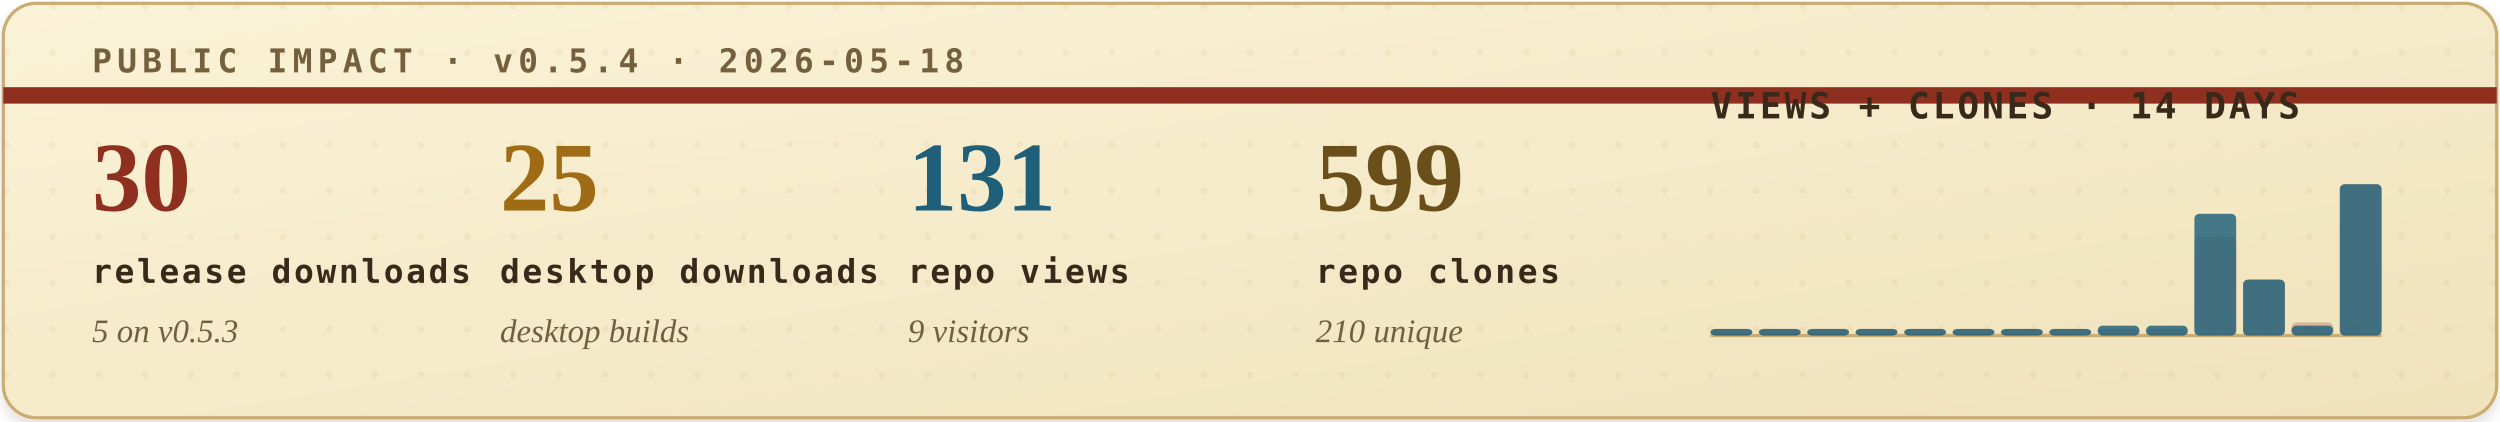
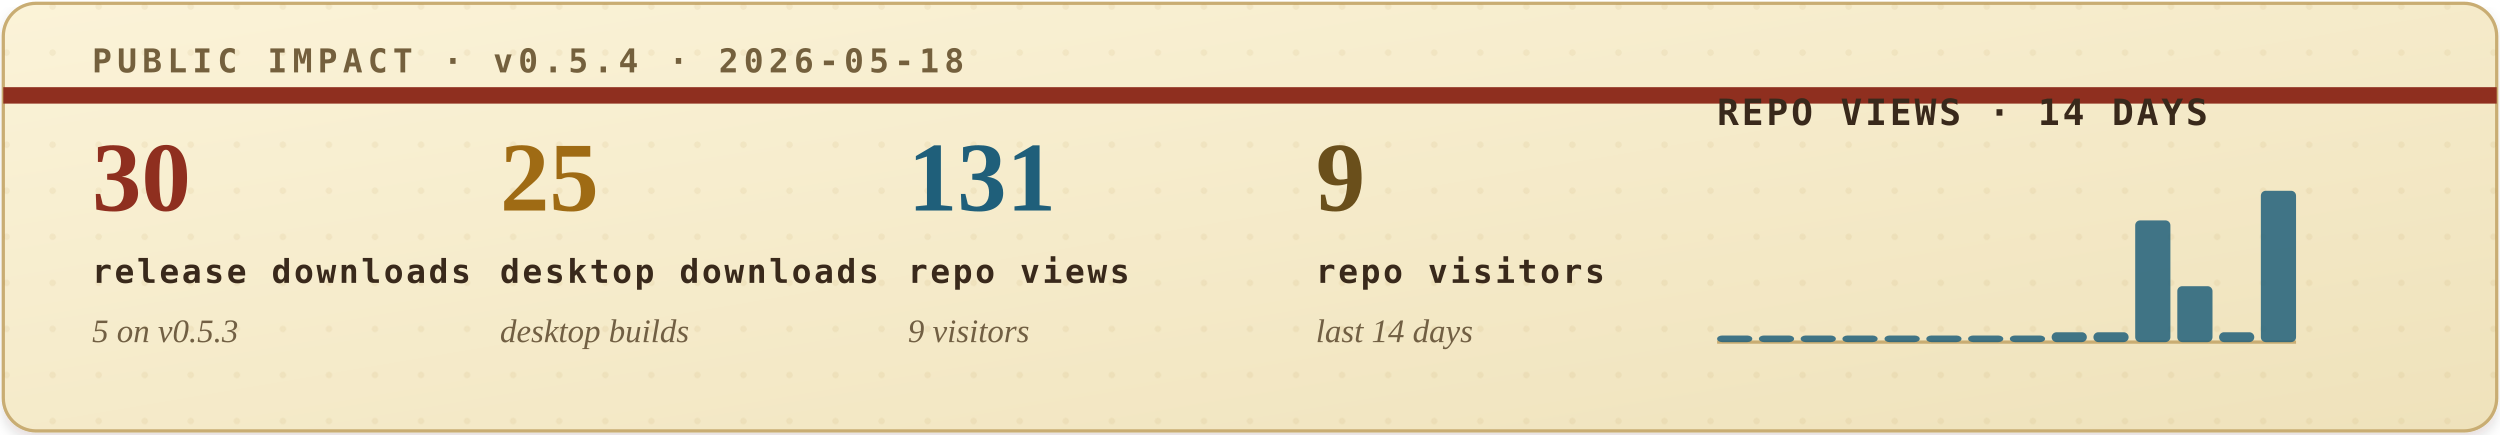
- <svg xmlns="http://www.w3.org/2000/svg" width="760" height="128" viewBox="0 0 760 128" role="img" aria-labelledby="title desc">
+ <svg xmlns="http://www.w3.org/2000/svg" width="760" height="132" viewBox="0 0 760 132" role="img" aria-labelledby="title desc">
  <defs>
    <filter id="soft-shadow" x="-4%" y="-12%" width="108%" height="130%">
      <feDropShadow dx="0" dy="2" stdDeviation="2" flood-color="#2b1c10" flood-opacity="0.14" />
    </filter>
    <linearGradient id="paper" x1="0" x2="1" y1="0" y2="1">
      <stop offset="0" stop-color="#fbf3d8" />
      <stop offset="1" stop-color="#efe2bb" />
    </linearGradient>
    <pattern id="dot-grid" width="14" height="14" patternUnits="userSpaceOnUse">
      <circle cx="2" cy="2" r="1" fill="#b08b43" opacity="0.22" />
    </pattern>
    <style>
      .eyebrow { font: 700 10px ui-monospace, SFMono-Regular, Menlo, Consolas, monospace; letter-spacing: .16em; }
      .metric-value { font: 700 30px Georgia, "Times New Roman", serif; }
      .metric-label { font: 700 10px ui-monospace, SFMono-Regular, Menlo, Consolas, monospace; letter-spacing: .08em; fill: #39291b; }
      .metric-sub { font: italic 10px Georgia, "Times New Roman", serif; fill: #715f43; }
      .chart-title { font: 700 11px ui-monospace, SFMono-Regular, Menlo, Consolas, monospace; letter-spacing: .08em; fill: #39291b; }
      .chart-note { font: italic 10px Georgia, "Times New Roman", serif; fill: #715f43; }
    </style>
  </defs>
-   <rect x="1" y="1" width="758" height="126" rx="10" fill="url(#paper)" stroke="#c9ad73" filter="url(#soft-shadow)" />
-   <rect x="1" y="1" width="758" height="126" rx="10" fill="url(#dot-grid)" opacity="0.42" />
+   <rect x="1" y="1" width="758" height="130" rx="10" fill="url(#paper)" stroke="#c9ad73" filter="url(#soft-shadow)" />
+   <rect x="1" y="1" width="758" height="130" rx="10" fill="url(#dot-grid)" opacity="0.42" />
  <path d="M1 29H759" stroke="#8f2f1f" stroke-width="5" />
  <text class="eyebrow" x="28" y="22" fill="#74603d">PUBLIC IMPACT · v0.5.4 · 2026-05-18</text>
  <g transform="translate(28, 64)">
    <text class="metric-value" x="0" y="0" fill="#8f2f1f">30</text>
    <text class="metric-label" x="0" y="22">release downloads</text>
    <text class="metric-sub" x="0" y="40">5 on v0.5.3</text>
  </g>
  <g transform="translate(152, 64)">
    <text class="metric-value" x="0" y="0" fill="#9f6b14">25</text>
    <text class="metric-label" x="0" y="22">desktop downloads</text>
    <text class="metric-sub" x="0" y="40">desktop builds</text>
  </g>
  <g transform="translate(276, 64)">
    <text class="metric-value" x="0" y="0" fill="#1f5f7a">131</text>
    <text class="metric-label" x="0" y="22">repo views</text>
    <text class="metric-sub" x="0" y="40">9 visitors</text>
  </g>
  <g transform="translate(400, 64)">
-     <text class="metric-value" x="0" y="0" fill="#6a4f1b">599</text>
-     <text class="metric-label" x="0" y="22">repo clones</text>
-     <text class="metric-sub" x="0" y="40">210 unique</text>
+     <text class="metric-value" x="0" y="0" fill="#6a4f1b">9</text>
+     <text class="metric-label" x="0" y="22">repo visitors</text>
+     <text class="metric-sub" x="0" y="40">last 14 days</text>
  </g>
-   <g transform="translate(520, 36)">
-     <text class="chart-title" x="0" y="0">VIEWS + CLONES · 14 DAYS</text>
-     <line x1="0" y1="66" x2="204" y2="66" stroke="#c9ad73" stroke-width="1" />
+   <g transform="translate(522, 38)">
+     <text class="chart-title" x="0" y="0">REPO VIEWS · 14 DAYS</text>
+     <line x1="0" y1="66" x2="176" y2="66" stroke="#c9ad73" stroke-width="1" />
    <g>
-       <rect x="0.0" y="64" width="12.7" height="2" rx="1.5" fill="#8f2f1f" opacity="0.26" />
-       <rect x="14.7" y="64" width="12.7" height="2" rx="1.5" fill="#8f2f1f" opacity="0.26" />
-       <rect x="29.4" y="64" width="12.7" height="2" rx="1.5" fill="#8f2f1f" opacity="0.26" />
-       <rect x="44.1" y="64" width="12.7" height="2" rx="1.5" fill="#8f2f1f" opacity="0.26" />
-       <rect x="58.9" y="64" width="12.7" height="2" rx="1.5" fill="#8f2f1f" opacity="0.26" />
-       <rect x="73.6" y="64" width="12.7" height="2" rx="1.5" fill="#8f2f1f" opacity="0.26" />
-       <rect x="88.3" y="64" width="12.7" height="2" rx="1.5" fill="#8f2f1f" opacity="0.26" />
-       <rect x="103.0" y="64" width="12.7" height="2" rx="1.5" fill="#8f2f1f" opacity="0.26" />
-       <rect x="117.7" y="64" width="12.7" height="2" rx="1.5" fill="#8f2f1f" opacity="0.26" />
-       <rect x="132.4" y="64" width="12.7" height="2" rx="1.5" fill="#8f2f1f" opacity="0.26" />
-       <rect x="147.1" y="36" width="12.7" height="30" rx="1.5" fill="#8f2f1f" opacity="0.26" />
-       <rect x="161.9" y="49" width="12.7" height="17" rx="1.5" fill="#8f2f1f" opacity="0.26" />
-       <rect x="176.6" y="62" width="12.7" height="4" rx="1.5" fill="#8f2f1f" opacity="0.26" />
-       <rect x="191.3" y="20" width="12.7" height="46" rx="1.5" fill="#8f2f1f" opacity="0.26" />
-       <rect x="0.0" y="64" width="12.7" height="2" rx="1.5" fill="#1f5f7a" opacity="0.82" />
-       <rect x="14.7" y="64" width="12.7" height="2" rx="1.5" fill="#1f5f7a" opacity="0.82" />
-       <rect x="29.4" y="64" width="12.7" height="2" rx="1.5" fill="#1f5f7a" opacity="0.82" />
-       <rect x="44.1" y="64" width="12.7" height="2" rx="1.5" fill="#1f5f7a" opacity="0.82" />
-       <rect x="58.9" y="64" width="12.7" height="2" rx="1.5" fill="#1f5f7a" opacity="0.82" />
-       <rect x="73.6" y="64" width="12.7" height="2" rx="1.5" fill="#1f5f7a" opacity="0.82" />
-       <rect x="88.3" y="64" width="12.7" height="2" rx="1.5" fill="#1f5f7a" opacity="0.82" />
-       <rect x="103.0" y="64" width="12.7" height="2" rx="1.5" fill="#1f5f7a" opacity="0.82" />
-       <rect x="117.7" y="63" width="12.7" height="3" rx="1.5" fill="#1f5f7a" opacity="0.82" />
-       <rect x="132.4" y="63" width="12.7" height="3" rx="1.5" fill="#1f5f7a" opacity="0.82" />
-       <rect x="147.1" y="29" width="12.7" height="37" rx="1.5" fill="#1f5f7a" opacity="0.82" />
-       <rect x="161.9" y="49" width="12.7" height="17" rx="1.5" fill="#1f5f7a" opacity="0.82" />
-       <rect x="176.6" y="63" width="12.7" height="3" rx="1.5" fill="#1f5f7a" opacity="0.82" />
-       <rect x="191.3" y="20" width="12.7" height="46" rx="1.5" fill="#1f5f7a" opacity="0.82" />
+       <rect x="0.0" y="64" width="10.7" height="2" rx="1.5" fill="#1f5f7a" opacity="0.84" />
+       <rect x="12.7" y="64" width="10.7" height="2" rx="1.5" fill="#1f5f7a" opacity="0.84" />
+       <rect x="25.4" y="64" width="10.7" height="2" rx="1.5" fill="#1f5f7a" opacity="0.84" />
+       <rect x="38.1" y="64" width="10.7" height="2" rx="1.5" fill="#1f5f7a" opacity="0.84" />
+       <rect x="50.9" y="64" width="10.7" height="2" rx="1.5" fill="#1f5f7a" opacity="0.84" />
+       <rect x="63.6" y="64" width="10.7" height="2" rx="1.5" fill="#1f5f7a" opacity="0.84" />
+       <rect x="76.3" y="64" width="10.7" height="2" rx="1.5" fill="#1f5f7a" opacity="0.84" />
+       <rect x="89.0" y="64" width="10.7" height="2" rx="1.5" fill="#1f5f7a" opacity="0.84" />
+       <rect x="101.7" y="63" width="10.7" height="3" rx="1.5" fill="#1f5f7a" opacity="0.84" />
+       <rect x="114.4" y="63" width="10.7" height="3" rx="1.5" fill="#1f5f7a" opacity="0.84" />
+       <rect x="127.1" y="29" width="10.7" height="37" rx="1.5" fill="#1f5f7a" opacity="0.84" />
+       <rect x="139.9" y="49" width="10.7" height="17" rx="1.5" fill="#1f5f7a" opacity="0.84" />
+       <rect x="152.6" y="63" width="10.7" height="3" rx="1.5" fill="#1f5f7a" opacity="0.84" />
+       <rect x="165.3" y="20" width="10.7" height="46" rx="1.5" fill="#1f5f7a" opacity="0.84" />
    </g>
  </g>
</svg>
